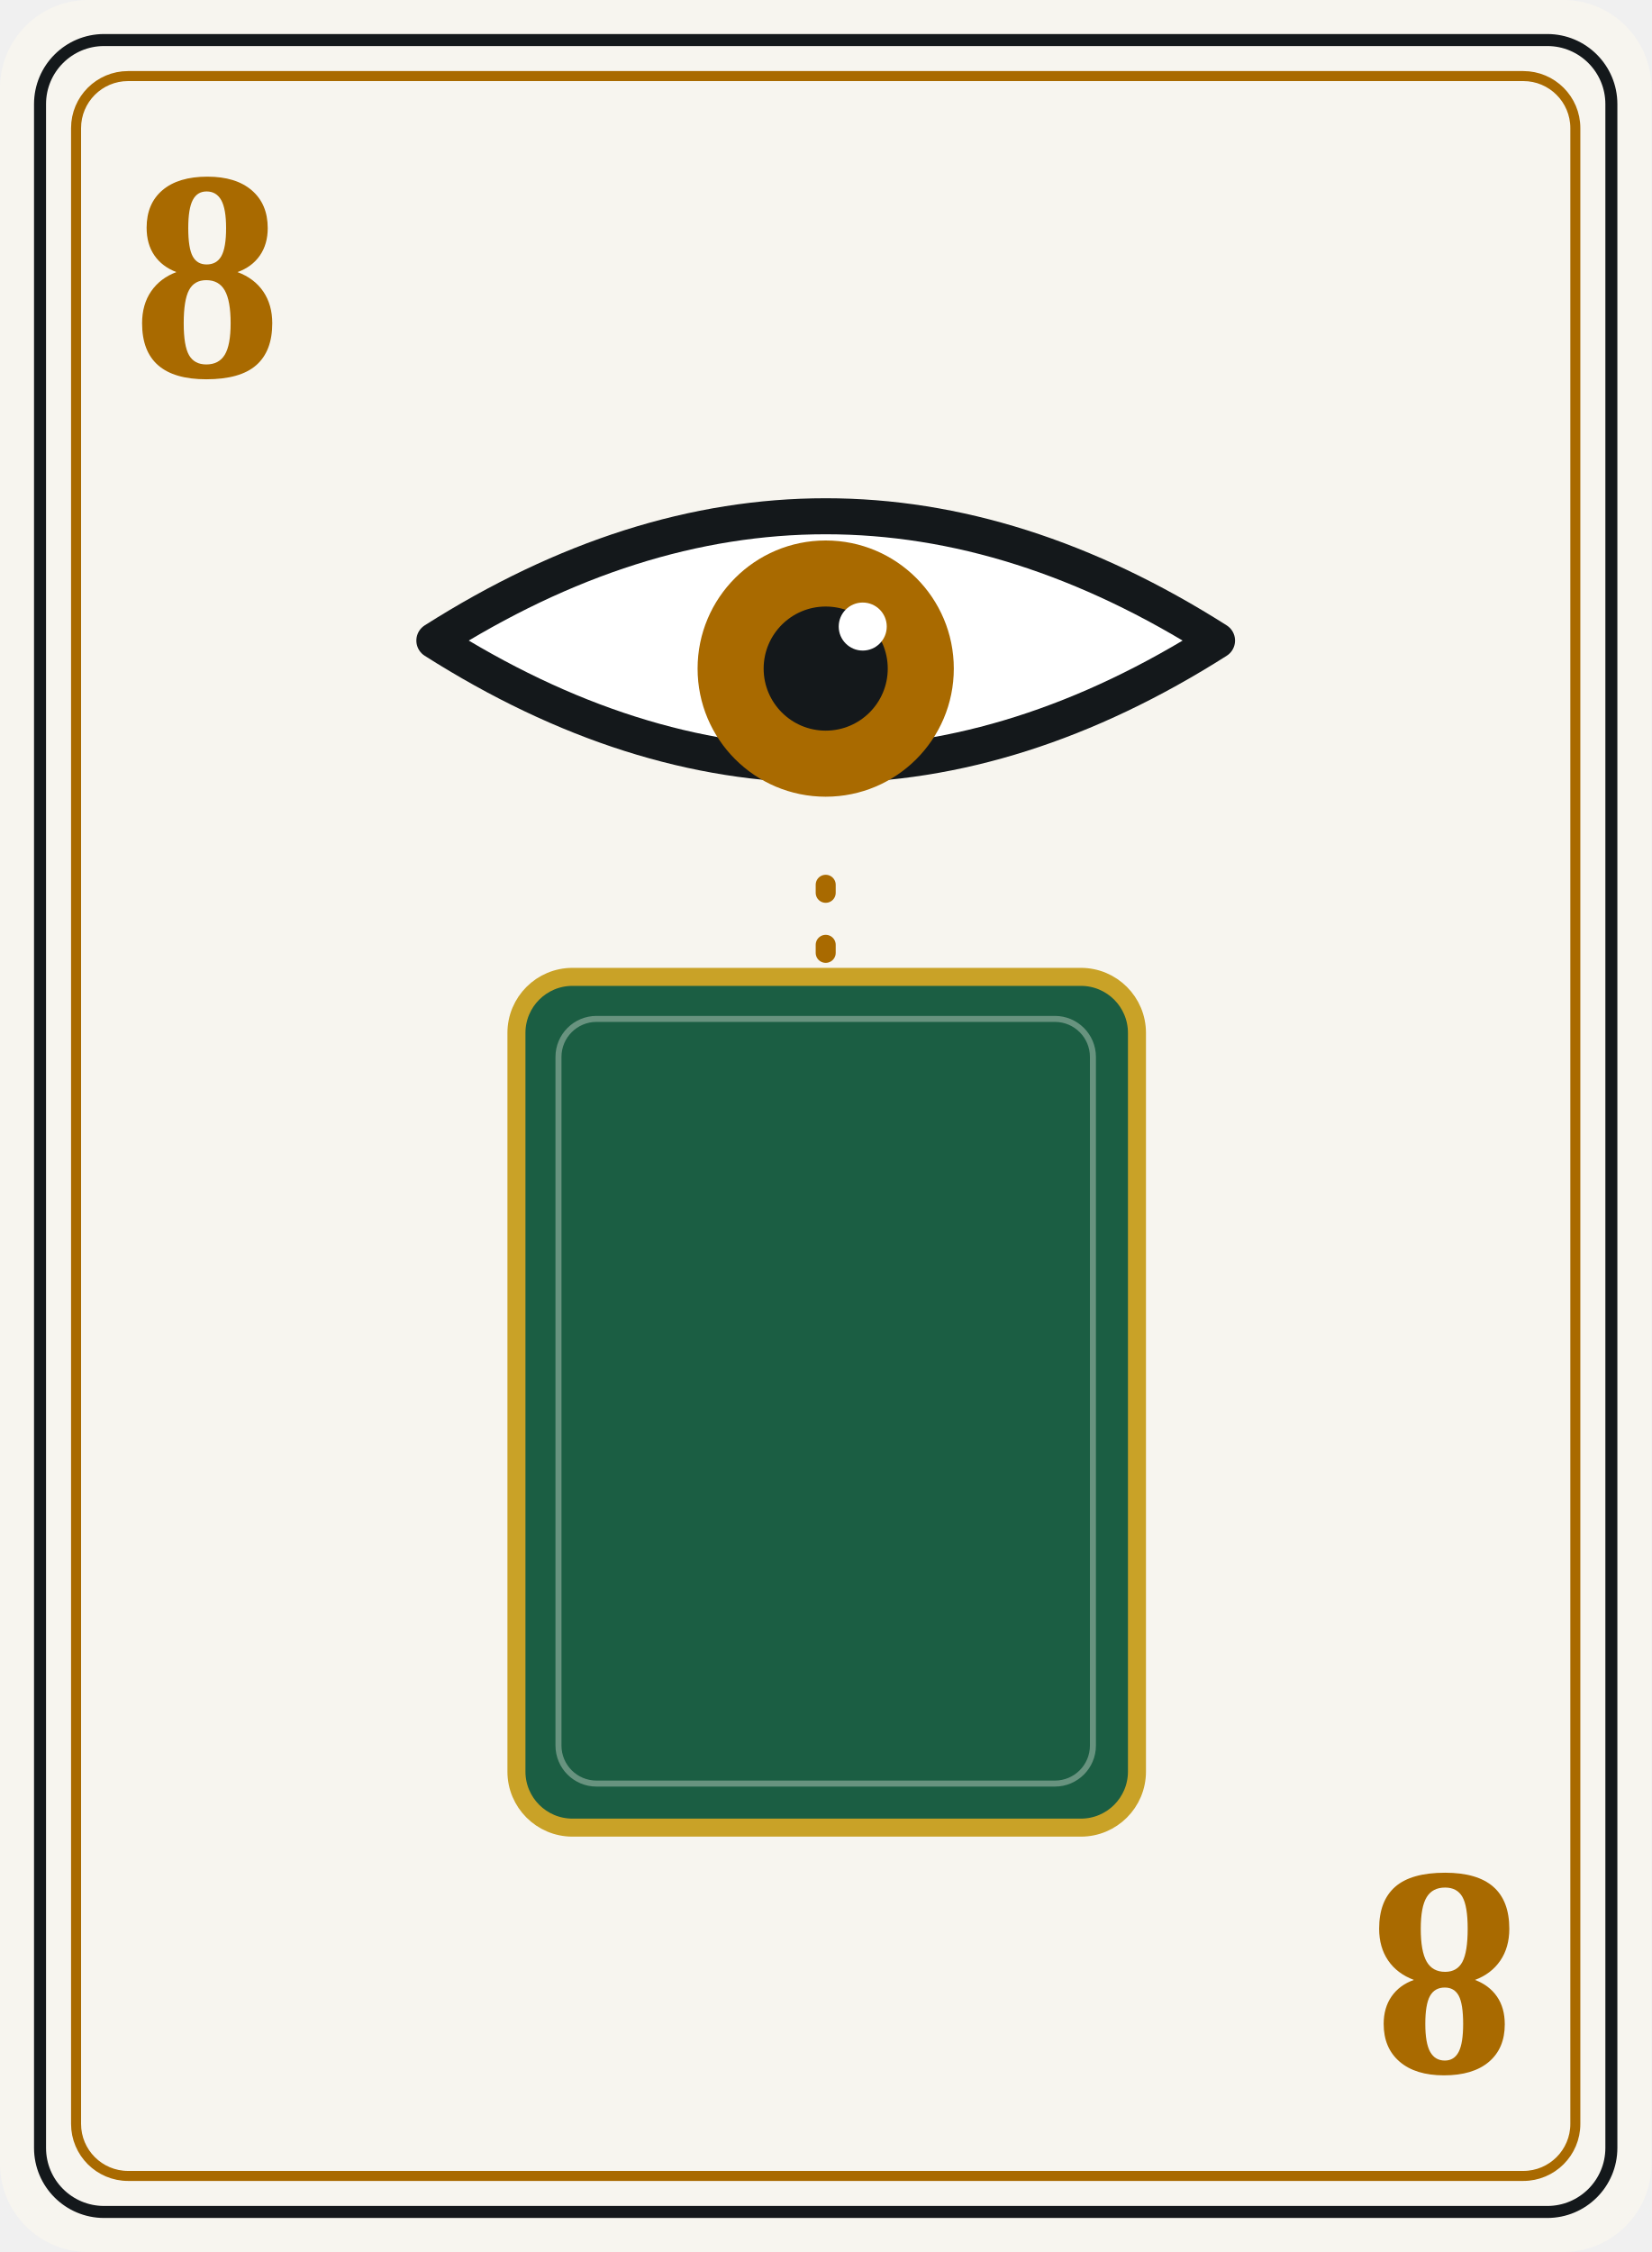
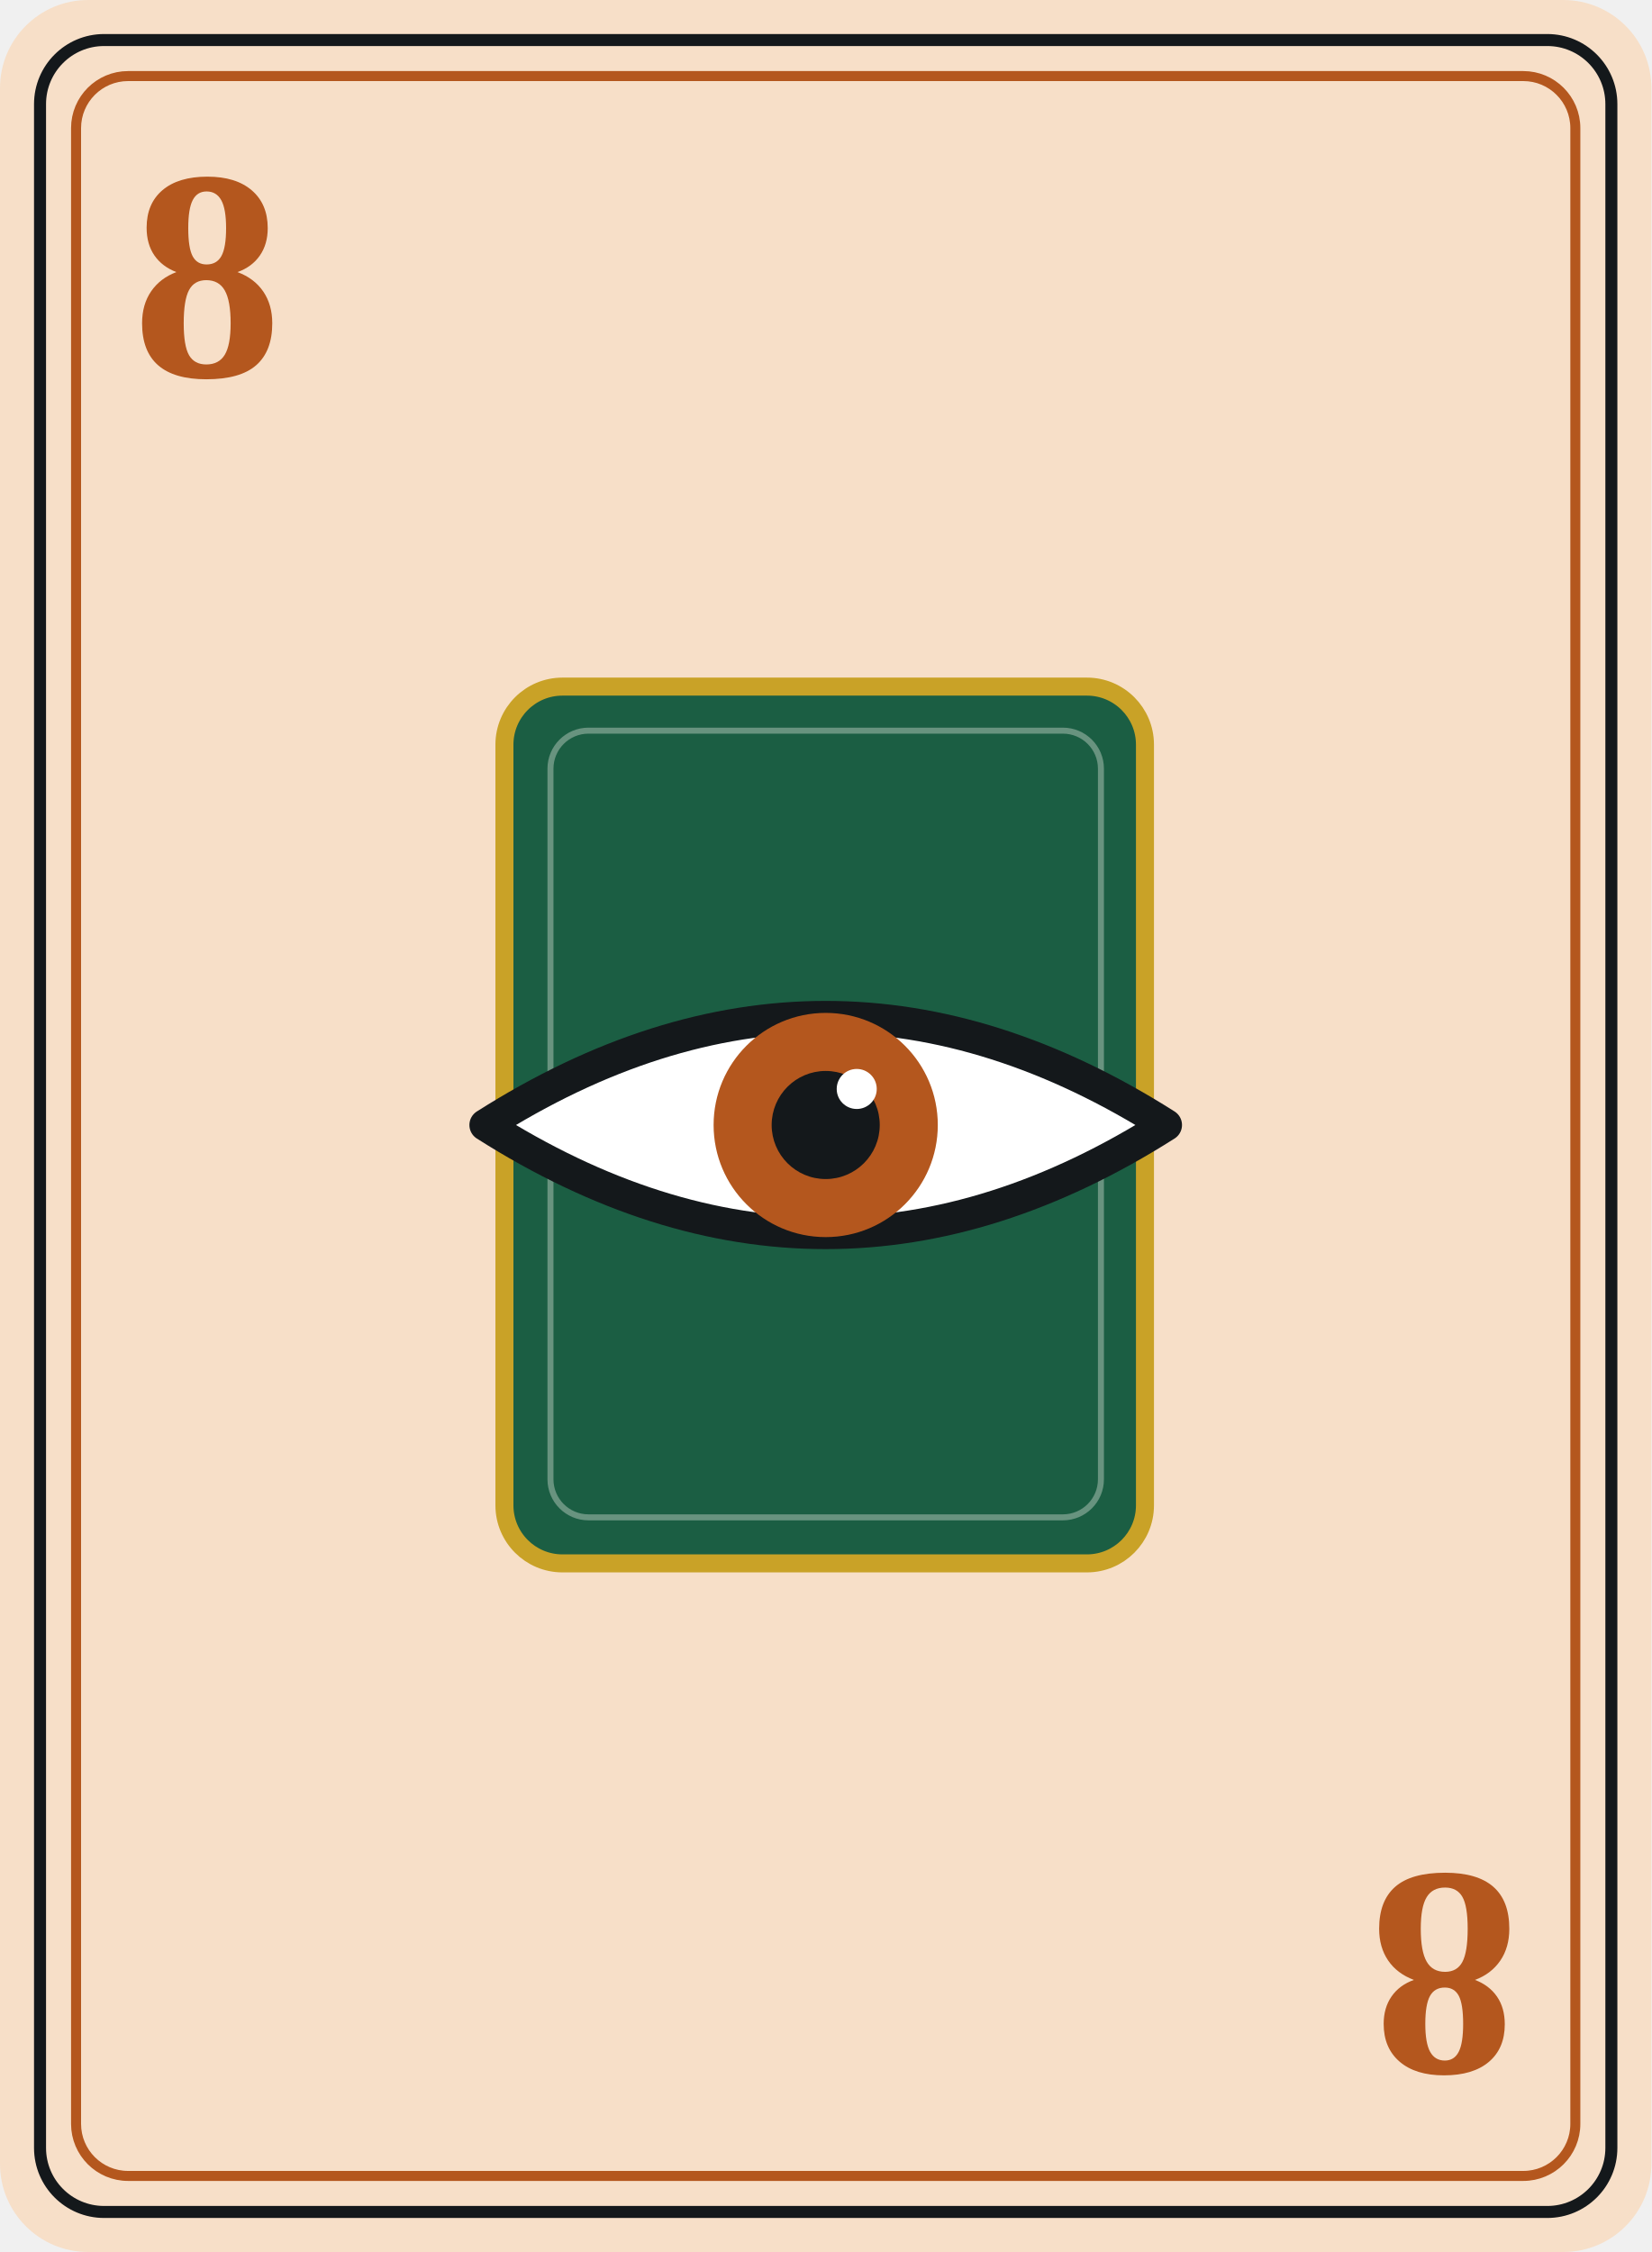
<svg xmlns="http://www.w3.org/2000/svg" viewBox="0 0 825 1125">
-   <rect width="825" height="1125" rx="44" fill="#F7F5EF" />
+   <rect width="825" height="1125" rx="44" fill="#F7DFC8" />
  <rect x="20" y="20" width="785" height="1085" rx="32" fill="none" stroke="#14181B" stroke-width="6" />
-   <rect x="38" y="38" width="749" height="1049" rx="26" fill="none" stroke="#A96A00" stroke-width="5" />
-   <text x="66" y="188" font-family="Georgia, 'Times New Roman', serif" font-size="150" font-weight="bold" fill="#A96A00">8</text>
+   <rect x="38" y="38" width="749" height="1049" rx="26" fill="none" stroke="#B4571E" stroke-width="5" />
+   <text x="66" y="188" font-family="Georgia, 'Times New Roman', serif" font-size="150" font-weight="bold" fill="#B4571E">8</text>
  <g transform="rotate(180 412.5 562.5)">
-     <text x="66" y="188" font-family="Georgia, 'Times New Roman', serif" font-size="150" font-weight="bold" fill="#A96A00">8</text>
+     <text x="66" y="188" font-family="Georgia, 'Times New Roman', serif" font-size="150" font-weight="bold" fill="#B4571E">8</text>
  </g>
-   <rect x="258" y="488" width="310" height="425" rx="28" fill="#1B5E43" stroke="#C9A227" stroke-width="9" />
-   <rect x="279" y="509" width="267" height="382" rx="19" fill="none" stroke="#F7F5EF" stroke-width="3" opacity="0.35" />
-   <path d="M 217,320 Q 412.5,195.8 608.0,320 Q 412.5,444.2 217,320 Z" fill="#FFFFFF" stroke="#14181B" stroke-width="18" stroke-linejoin="round" />
-   <circle cx="412.5" cy="334" r="64" fill="#A96A00" />
-   <circle cx="412.5" cy="334" r="31" fill="#14181B" />
-   <circle cx="431" cy="313" r="12" fill="#FFFFFF" />
-   <line x1="412.5" y1="442" x2="412.5" y2="496" stroke="#A96A00" stroke-width="10" stroke-linecap="round" stroke-dasharray="4 26" />
+   <rect x="252" y="343" width="320" height="438" rx="29" fill="#1B5E43" stroke="#C9A227" stroke-width="9" />
+   <rect x="275" y="365" width="275" height="393" rx="19" fill="none" stroke="#F7F5EF" stroke-width="3" opacity="0.35" />
+   <path d="M 242.5,562 Q 412.5,454.0 582.5,562 Q 412.5,670.0 242.5,562 Z" fill="#FFFFFF" stroke="#14181B" stroke-width="16" stroke-linejoin="round" />
+   <circle cx="412.5" cy="562" r="56" fill="#B4571E" />
+   <circle cx="412.5" cy="562" r="27" fill="#14181B" />
+   <circle cx="428" cy="544" r="10" fill="#FFFFFF" />
</svg>
